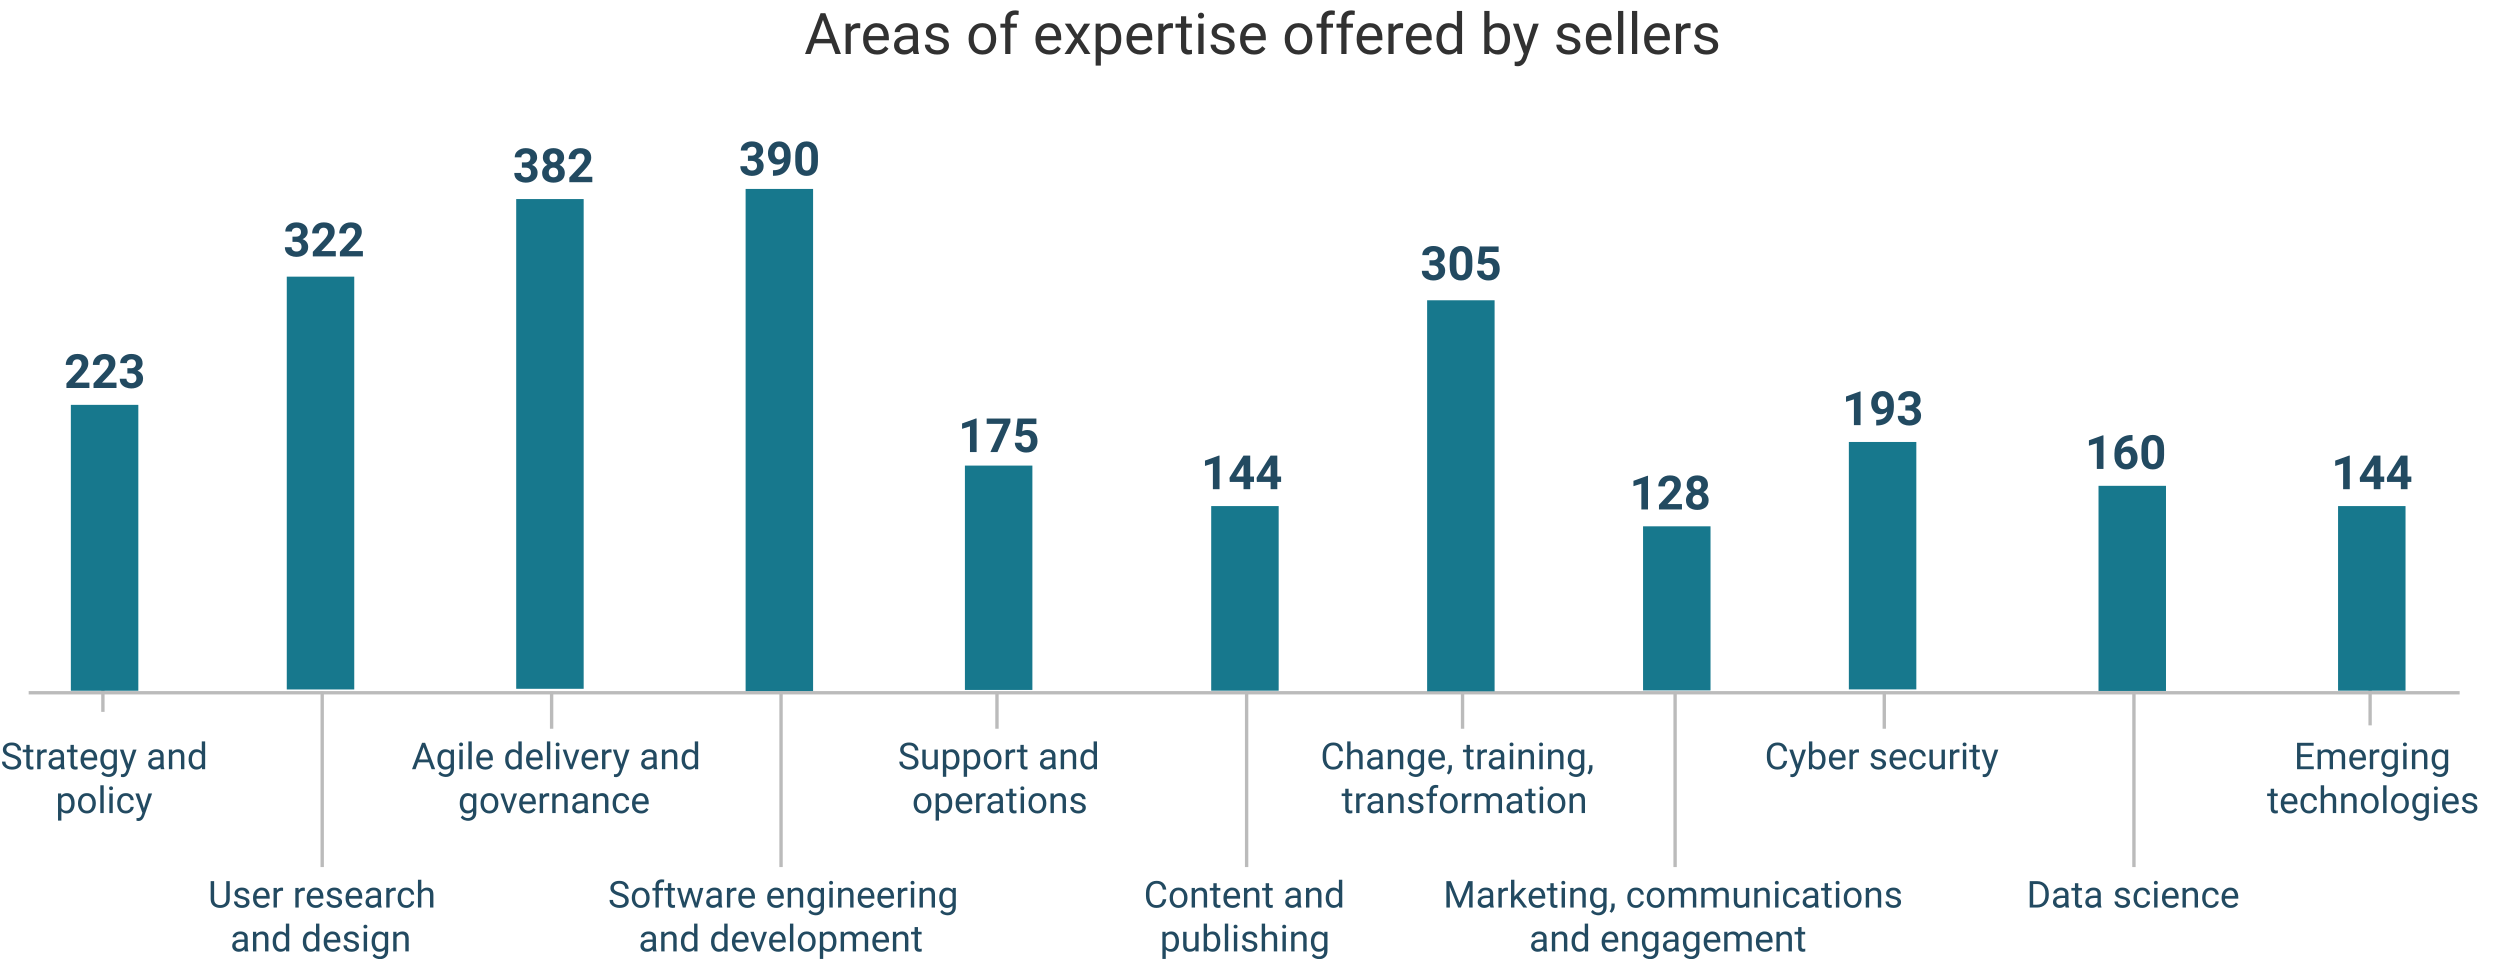
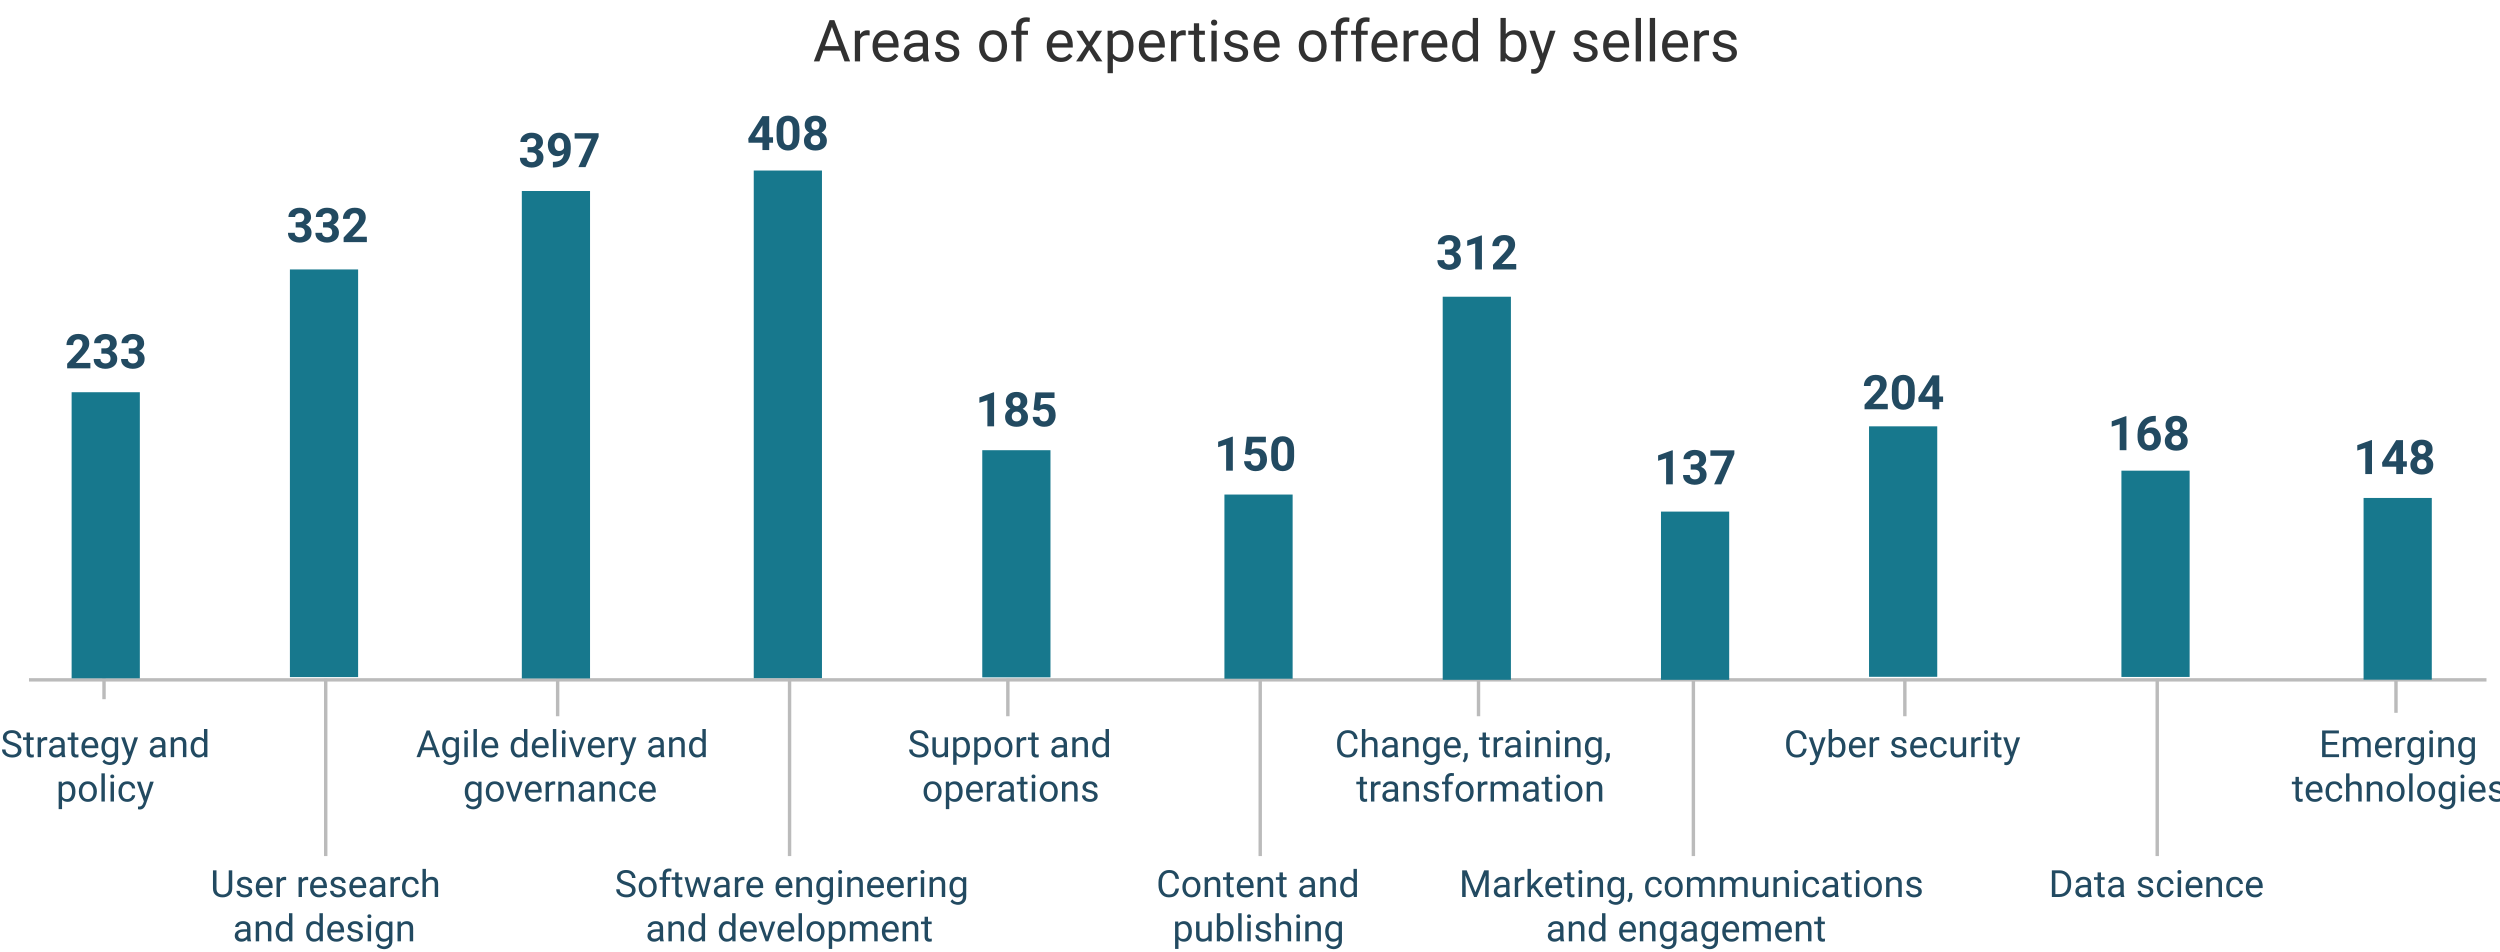
- <svg xmlns="http://www.w3.org/2000/svg" font-family="-apple-system, BlinkMacSystemFont, &quot;Segoe UI&quot;, Roboto, Helvetica, Arial, sans-serif, &quot;Apple Color Emoji&quot;, &quot;Segoe UI Emoji&quot;, &quot;Segoe UI Symbol&quot;" width="741px" height="284px" viewBox="0 0 741 284" version="1.1" style="background: #FFFFFF;">
+ <svg xmlns="http://www.w3.org/2000/svg" font-family="-apple-system, BlinkMacSystemFont, &quot;Segoe UI&quot;, Roboto, Helvetica, Arial, sans-serif, &quot;Apple Color Emoji&quot;, &quot;Segoe UI Emoji&quot;, &quot;Segoe UI Symbol&quot;" width="733px" height="279px" viewBox="0 0 733 279" version="1.1">
  <defs />
-   <g id="Symbols" stroke="none" stroke-width="1" fill="none" fill-rule="evenodd">
-     <g id="&gt;768-number-of-sellers-per-area-of-expertise">
-       <g>
-         <text id="Strategy-and-policy" font-size="11" font-weight="normal" fill="#224A61">
-           <tspan x="0.159" y="228">Strategy and </tspan>
-           <tspan x="16.447" y="241">policy</tspan>
-         </text>
-         <text id="User-research-and-de" font-size="11" font-weight="normal" fill="#224A61">
-           <tspan x="61.691" y="269">User research </tspan>
-           <tspan x="68.249" y="282">and design</tspan>
-         </text>
-         <text id="Agile-delivery-and-g" font-size="11" font-weight="normal" fill="#224A61">
-           <tspan x="121.957" y="228">Agile delivery and </tspan>
-           <tspan x="135.758" y="241">governance</tspan>
-         </text>
-         <text id="Software-engineering" font-size="11" font-weight="normal" fill="#224A61">
-           <tspan x="180.233" y="269">Software engineering </tspan>
-           <tspan x="189.251" y="282">and development</tspan>
-         </text>
-         <text id="Support-and-operatio" font-size="11" font-weight="normal" fill="#224A61">
-           <tspan x="266.122" y="228">Support and </tspan>
-           <tspan x="270.298" y="241">operations</tspan>
-         </text>
-         <text id="Content-and-publishi" font-size="11" font-weight="normal" fill="#224A61">
-           <tspan x="339.023" y="269">Content and </tspan>
-           <tspan x="343.781" y="282">publishing</tspan>
-         </text>
-         <text id="Change,-training,-tr" font-size="11" font-weight="normal" fill="#224A61">
-           <tspan x="391.399" y="228">Change, training, </tspan>
-           <tspan x="397.621" y="241">transformation</tspan>
-         </text>
-         <text id="Marketing,-communica" font-size="11" font-weight="normal" fill="#224A61">
-           <tspan x="427.8" y="269">Marketing, communications </tspan>
-           <tspan x="453.24" y="282">and engagement</tspan>
-         </text>
-         <text id="Cyber-security" font-size="11" font-weight="normal" fill="#224A61">
-           <tspan x="523.06" y="228">Cyber security</tspan>
-         </text>
-         <text id="Data-science" font-size="11" font-weight="normal" fill="#224A61">
-           <tspan x="600.699" y="269">Data science</tspan>
-         </text>
-         <text id="Emerging-technologie" font-size="11" font-weight="normal" fill="#224A61">
-           <tspan x="679.938" y="228">Emerging </tspan>
-           <tspan x="671.93" y="241">technologies</tspan>
-         </text>
-         <path d="M30.5,204.5 L30.5,210.5" id="Line" stroke="#BBBBBB" stroke-linecap="square" />
-         <path d="M163.5,205.5 L163.5,215.5" id="Line-Copy-2" stroke="#BBBBBB" stroke-linecap="square" />
-         <path d="M295.5,205.5 L295.5,215.5" id="Line-Copy-4" stroke="#BBBBBB" stroke-linecap="square" />
-         <path d="M433.5,205.5 L433.5,215.5" id="Line-Copy-6" stroke="#BBBBBB" stroke-linecap="square" />
-         <path d="M558.5,205.5 L558.5,215.5" id="Line-Copy-8" stroke="#BBBBBB" stroke-linecap="square" />
-         <path d="M702.5,204.5 L702.5,214.5" id="Line-Copy-10" stroke="#BBBBBB" stroke-linecap="square" />
-         <path d="M496.5,205.5 L496.5,256.5" id="Line-Copy-7" stroke="#BBBBBB" stroke-linecap="square" />
-         <path d="M369.5,205.5 L369.5,256.5" id="Line-Copy-11" stroke="#BBBBBB" stroke-linecap="square" />
-         <path d="M231.5,205.5 L231.5,256.5" id="Line-Copy-12" stroke="#BBBBBB" stroke-linecap="square" />
-         <path d="M95.5,205.5 L95.5,256.5" id="Line-Copy-13" stroke="#BBBBBB" stroke-linecap="square" />
-         <path d="M632.5,205.5 L632.5,256.5" id="Line-Copy-9" stroke="#BBBBBB" stroke-linecap="square" />
-         <path d="M728.538,205.333 L9,205.333" id="Line" stroke="#BBBBBB" stroke-linecap="square" />
-         <g id="Group" transform="translate(4.439075, 94)">
-           <g id="Clipped" transform="translate(0, 0.842413)">
-             <g id="Group">
-               <g transform="translate(0, -0)">
-                 <g transform="translate(0, 35.05448)">
-                   <g transform="translate(0, 0)">
-                     <g transform="translate(135.2731, 0.83463)" />
-                     <g transform="translate(0, 68.71791)" />
+   <g id="Mocks" stroke="none" stroke-width="1" fill="none" fill-rule="evenodd">
+     <g id="Nov-monthly-report-greater-than-768px" transform="translate(-319, -2262)">
+       <g id="&gt;768-number-of-sellers-per-area-of-expertise" transform="translate(319, 2256)">
+         <g>
+           <text id="Strategy-and-policy" font-size="11" font-weight="normal" fill="#224A61">
+             <tspan x="0.159" y="228">Strategy and </tspan>
+             <tspan x="16.447" y="241">policy</tspan>
+           </text>
+           <text id="User-research-and-de" font-size="11" font-weight="normal" fill="#224A61">
+             <tspan x="61.691" y="269">User research </tspan>
+             <tspan x="68.249" y="282">and design</tspan>
+           </text>
+           <text id="Agile-delivery-and-g" font-size="11" font-weight="normal" fill="#224A61">
+             <tspan x="121.957" y="228">Agile delivery and </tspan>
+             <tspan x="135.758" y="241">governance</tspan>
+           </text>
+           <text id="Software-engineering" font-size="11" font-weight="normal" fill="#224A61">
+             <tspan x="180.233" y="269">Software engineering </tspan>
+             <tspan x="189.251" y="282">and development</tspan>
+           </text>
+           <text id="Support-and-operatio" font-size="11" font-weight="normal" fill="#224A61">
+             <tspan x="266.122" y="228">Support and </tspan>
+             <tspan x="270.298" y="241">operations</tspan>
+           </text>
+           <text id="Content-and-publishi" font-size="11" font-weight="normal" fill="#224A61">
+             <tspan x="339.023" y="269">Content and </tspan>
+             <tspan x="343.781" y="282">publishing</tspan>
+           </text>
+           <text id="Change,-training,-tr" font-size="11" font-weight="normal" fill="#224A61">
+             <tspan x="391.399" y="228">Change, training, </tspan>
+             <tspan x="397.621" y="241">transformation</tspan>
+           </text>
+           <text id="Marketing,-communica" font-size="11" font-weight="normal" fill="#224A61">
+             <tspan x="427.8" y="269">Marketing, communications </tspan>
+             <tspan x="453.24" y="282">and engagement</tspan>
+           </text>
+           <text id="Cyber-security" font-size="11" font-weight="normal" fill="#224A61">
+             <tspan x="523.06" y="228">Cyber security</tspan>
+           </text>
+           <text id="Data-science" font-size="11" font-weight="normal" fill="#224A61">
+             <tspan x="600.699" y="269">Data science</tspan>
+           </text>
+           <text id="Emerging-technologie" font-size="11" font-weight="normal" fill="#224A61">
+             <tspan x="679.938" y="228">Emerging </tspan>
+             <tspan x="671.93" y="241">technologies</tspan>
+           </text>
+           <path d="M30.5,204.5 L30.5,210.5" id="Line" stroke="#BBBBBB" stroke-linecap="square" />
+           <path d="M163.5,205.5 L163.5,215.5" id="Line-Copy-2" stroke="#BBBBBB" stroke-linecap="square" />
+           <path d="M295.5,205.5 L295.5,215.5" id="Line-Copy-4" stroke="#BBBBBB" stroke-linecap="square" />
+           <path d="M433.5,205.5 L433.5,215.5" id="Line-Copy-6" stroke="#BBBBBB" stroke-linecap="square" />
+           <path d="M558.5,205.5 L558.5,215.5" id="Line-Copy-8" stroke="#BBBBBB" stroke-linecap="square" />
+           <path d="M702.5,204.5 L702.5,214.5" id="Line-Copy-10" stroke="#BBBBBB" stroke-linecap="square" />
+           <path d="M496.5,205.5 L496.5,256.5" id="Line-Copy-7" stroke="#BBBBBB" stroke-linecap="square" />
+           <path d="M369.5,205.5 L369.5,256.5" id="Line-Copy-11" stroke="#BBBBBB" stroke-linecap="square" />
+           <path d="M231.5,205.5 L231.5,256.5" id="Line-Copy-12" stroke="#BBBBBB" stroke-linecap="square" />
+           <path d="M95.5,205.5 L95.5,256.5" id="Line-Copy-13" stroke="#BBBBBB" stroke-linecap="square" />
+           <path d="M632.5,205.5 L632.5,256.5" id="Line-Copy-9" stroke="#BBBBBB" stroke-linecap="square" />
+           <path d="M728.538,205.333 L9,205.333" id="Line" stroke="#BBBBBB" stroke-linecap="square" />
+           <g id="Group" transform="translate(4.439075, 94)">
+             <g id="Clipped" transform="translate(0, 0.842413)">
+               <g id="Group">
+                 <g transform="translate(0, -0)">
+                   <g transform="translate(0, 35.05448)">
+                     <g transform="translate(0, 0)">
+                       <g transform="translate(135.2731, 0.83463)" />
+                       <g transform="translate(0, 68.71791)" />
+                     </g>
                  </g>
-                 </g>
-                 <g>
                  <g>
-                     <g transform="translate(201.4706, 0)" />
-                     <g transform="translate(67.63655, 15.57977)" />
-                     <g transform="translate(135.2731, 3.338522)" />
-                     <g transform="translate(0, 51.63425)" />
+                     <g>
+                       <g transform="translate(201.4706, 0)" />
+                       <g transform="translate(67.63655, 15.57977)" />
+                       <g transform="translate(135.2731, 3.338522)" />
+                       <g transform="translate(0, 51.63425)" />
+                     </g>
                  </g>
                </g>
              </g>
            </g>
          </g>
+           <polygon id="Combined-Shape-Copy-3" fill="#17788D" fill-rule="nonzero" transform="translate(31, 162.94) rotate(-360) translate(-31, -162.94) " points="21 204.88 21 121 41 121 41 204.88" />
+           <polygon id="Combined-Shape-Copy-4" fill="#17788D" fill-rule="nonzero" transform="translate(163, 133.46) rotate(-360) translate(-163, -133.46) " points="153 204.92 153 62 173 62 173 204.92" />
+           <polygon id="Combined-Shape-Copy-5" fill="#17788D" fill-rule="nonzero" transform="translate(231, 130.415) rotate(-360) translate(-231, -130.415) " points="221 204.83 221 56 241 56 241 204.83" />
+           <polygon id="Combined-Shape-Copy-6" fill="#17788D" fill-rule="nonzero" transform="translate(95, 144.76) rotate(-360) translate(-95, -144.76) " points="85 204.52 85 85 105 85 105 204.52" />
+           <polygon id="Combined-Shape-Copy-7" fill="#17788D" fill-rule="nonzero" transform="translate(369, 178) rotate(-360) translate(-369, -178) " points="359 205 359 151 379 151 379 205" />
+           <polygon id="Combined-Shape-Copy-8" fill="#17788D" fill-rule="nonzero" transform="translate(433, 149.16) rotate(-360) translate(-433, -149.16) " points="423 205.32 423 93 443 93 443 205.32" />
+           <polygon id="Combined-Shape-Copy-9" fill="#17788D" fill-rule="nonzero" transform="translate(558, 167.72) rotate(-360) translate(-558, -167.72) " points="548 204.44 548 131 568 131 568 204.44" />
+           <polygon id="Combined-Shape-Copy-10" fill="#17788D" fill-rule="nonzero" transform="translate(298, 171.3) rotate(-360) translate(-298, -171.3) " points="288 204.6 288 138 308 138 308 204.6" />
+           <polygon id="Combined-Shape-Copy-11" fill="#17788D" fill-rule="nonzero" transform="translate(632, 174.24) rotate(-360) translate(-632, -174.24) " points="622 204.48 622 144 642 144 642 204.48" />
+           <polygon id="Combined-Shape-Copy-12" fill="#17788D" fill-rule="nonzero" transform="translate(703, 178.64) rotate(-360) translate(-703, -178.64) " points="693 205.28 693 152 713 152 713 205.28" />
+           <polygon id="Combined-Shape-Copy-13" fill="#17788D" fill-rule="nonzero" transform="translate(497, 180.66) rotate(-360) translate(-497, -180.66) " points="487 205.32 487 156 507 156 507 205.32" />
+           <text id="233" font-size="14" font-weight="bold" fill="#224A61">
+             <tspan x="19" y="114">233</tspan>
+           </text>
+           <text id="332" font-size="14" font-weight="bold" fill="#224A61">
+             <tspan x="84" y="77">332</tspan>
+           </text>
+           <text id="397" font-size="14" font-weight="bold" fill="#224A61">
+             <tspan x="152" y="55">397</tspan>
+           </text>
+           <text id="408" font-size="14" font-weight="bold" fill="#224A61">
+             <tspan x="219" y="50">408</tspan>
+           </text>
+           <text id="185" font-size="14" font-weight="bold" fill="#224A61">
+             <tspan x="286" y="131">185</tspan>
+           </text>
+           <text id="150" font-size="14" font-weight="bold" fill="#224A61">
+             <tspan x="356" y="144">150</tspan>
+           </text>
+           <text id="312" font-size="14" font-weight="bold" fill="#224A61">
+             <tspan x="421" y="85">312</tspan>
+           </text>
+           <text id="137" font-size="14" font-weight="bold" fill="#224A61">
+             <tspan x="485" y="148">137</tspan>
+           </text>
+           <text id="204" font-size="14" font-weight="bold" fill="#224A61">
+             <tspan x="546" y="126">204</tspan>
+           </text>
+           <text id="168" font-size="14" font-weight="bold" fill="#224A61">
+             <tspan x="618" y="138">168</tspan>
+           </text>
+           <text id="148" font-size="14" font-weight="bold" fill="#224A61">
+             <tspan x="690" y="145">148</tspan>
+           </text>
+           <text id="Areas-of-expertise-o" font-size="17" font-weight="normal" line-spacing="26" fill="#313131">
+             <tspan x="238.377" y="24">Areas of expertise offered by sellers</tspan>
+           </text>
        </g>
-         <path d="M21,198.219 L21,204.74 L41,204.74 L41,198.219 L41,120 L21,120 L21,198.219 Z" id="Combined-Shape-Copy-3" fill="#17788D" fill-rule="nonzero" transform="translate(31, 162.37) rotate(-360) translate(-31, -162.37) " />
-         <path d="M153,108.479 L153,204.16 L173,204.16 L173,108.479 L173,59 L153,59 L153,108.479 Z" id="Combined-Shape-Copy-4" fill="#17788D" fill-rule="nonzero" transform="translate(163, 131.58) rotate(-360) translate(-163, -131.58) " />
-         <path d="M221,115.107 L221,204.83 L241,204.83 L241,115.107 L241,56 L221,56 L221,115.107 Z" id="Combined-Shape-Copy-5" fill="#17788D" fill-rule="nonzero" transform="translate(231, 130.415) rotate(-360) translate(-231, -130.415) " />
-         <path d="M85,124.85 L85,204.36 L105,204.36 L105,124.85 L105,82 L85,82 L85,124.85 Z" id="Combined-Shape-Copy-6" fill="#17788D" fill-rule="nonzero" transform="translate(95, 143.18) rotate(-360) translate(-95, -143.18) " />
-         <path d="M359,192.778 L359,204.72 L379,204.72 L379,192.778 L379,150 L359,150 L359,192.778 Z" id="Combined-Shape-Copy-7" fill="#17788D" fill-rule="nonzero" transform="translate(369, 177.36) rotate(-360) translate(-369, -177.36) " />
-         <path d="M423,140.845 L423,204.9 L443,204.9 L443,140.845 L443,89 L423,89 L423,140.845 Z" id="Combined-Shape-Copy-8" fill="#17788D" fill-rule="nonzero" transform="translate(433, 146.95) rotate(-360) translate(-433, -146.95) " />
-         <path d="M548,172.747 L548,204.34 L568,204.34 L568,172.747 L568,131 L548,131 L548,172.747 Z" id="Combined-Shape-Copy-9" fill="#17788D" fill-rule="nonzero" transform="translate(558, 167.67) rotate(-360) translate(-558, -167.67) " />
-         <path d="M286,201.256 L286,204.5 L306,204.5 L306,201.256 L306,138 L286,138 L286,201.256 Z" id="Combined-Shape-Copy-10" fill="#17788D" fill-rule="nonzero" transform="translate(296, 171.25) rotate(-360) translate(-296, -171.25) " />
-         <path d="M622,180.919 L622,204.8 L642,204.8 L642,180.919 L642,144 L622,144 L622,180.919 Z" id="Combined-Shape-Copy-11" fill="#17788D" fill-rule="nonzero" transform="translate(632, 174.4) rotate(-360) translate(-632, -174.4) " />
-         <path d="M693,203.57 L693,204.72 L713,204.72 L713,203.57 L713,150 L693,150 L693,203.57 Z" id="Combined-Shape-Copy-12" fill="#17788D" fill-rule="nonzero" transform="translate(703, 177.36) rotate(-360) translate(-703, -177.36) " />
-         <path d="M487,200.963 L487,204.64 L507,204.64 L507,200.963 L507,156 L487,156 L487,200.963 Z" id="Combined-Shape-Copy-13" fill="#17788D" fill-rule="nonzero" transform="translate(497, 180.32) rotate(-360) translate(-497, -180.32) " />
-         <text id="223" font-size="14" font-weight="bold" fill="#224A61">
-           <tspan x="19" y="115">223</tspan>
-         </text>
-         <text id="322" font-size="14" font-weight="bold" fill="#224A61">
-           <tspan x="84" y="76">322</tspan>
-         </text>
-         <text id="382" font-size="14" font-weight="bold" fill="#224A61">
-           <tspan x="152" y="54">382</tspan>
-         </text>
-         <text id="390" font-size="14" font-weight="bold" fill="#224A61">
-           <tspan x="219" y="52">390</tspan>
-         </text>
-         <text id="175" font-size="14" font-weight="bold" fill="#224A61">
-           <tspan x="284" y="134">175</tspan>
-         </text>
-         <text id="144" font-size="14" font-weight="bold" fill="#224A61">
-           <tspan x="356" y="145">144</tspan>
-         </text>
-         <text id="305" font-size="14" font-weight="bold" fill="#224A61">
-           <tspan x="421" y="83">305</tspan>
-         </text>
-         <text id="128" font-size="14" font-weight="bold" fill="#224A61">
-           <tspan x="483" y="151">128</tspan>
-         </text>
-         <text id="193" font-size="14" font-weight="bold" fill="#224A61">
-           <tspan x="546" y="126">193</tspan>
-         </text>
-         <text id="160" font-size="14" font-weight="bold" fill="#224A61">
-           <tspan x="618" y="139">160</tspan>
-         </text>
-         <text id="144" font-size="14" font-weight="bold" fill="#224A61">
-           <tspan x="691" y="145">144</tspan>
-         </text>
-         <text id="Areas-of-expertise-o" font-size="17" font-weight="normal" line-spacing="26" fill="#313131">
-           <tspan x="238.377" y="16">Areas of expertise offered by sellers</tspan>
-         </text>
      </g>
    </g>
  </g>
</svg>
